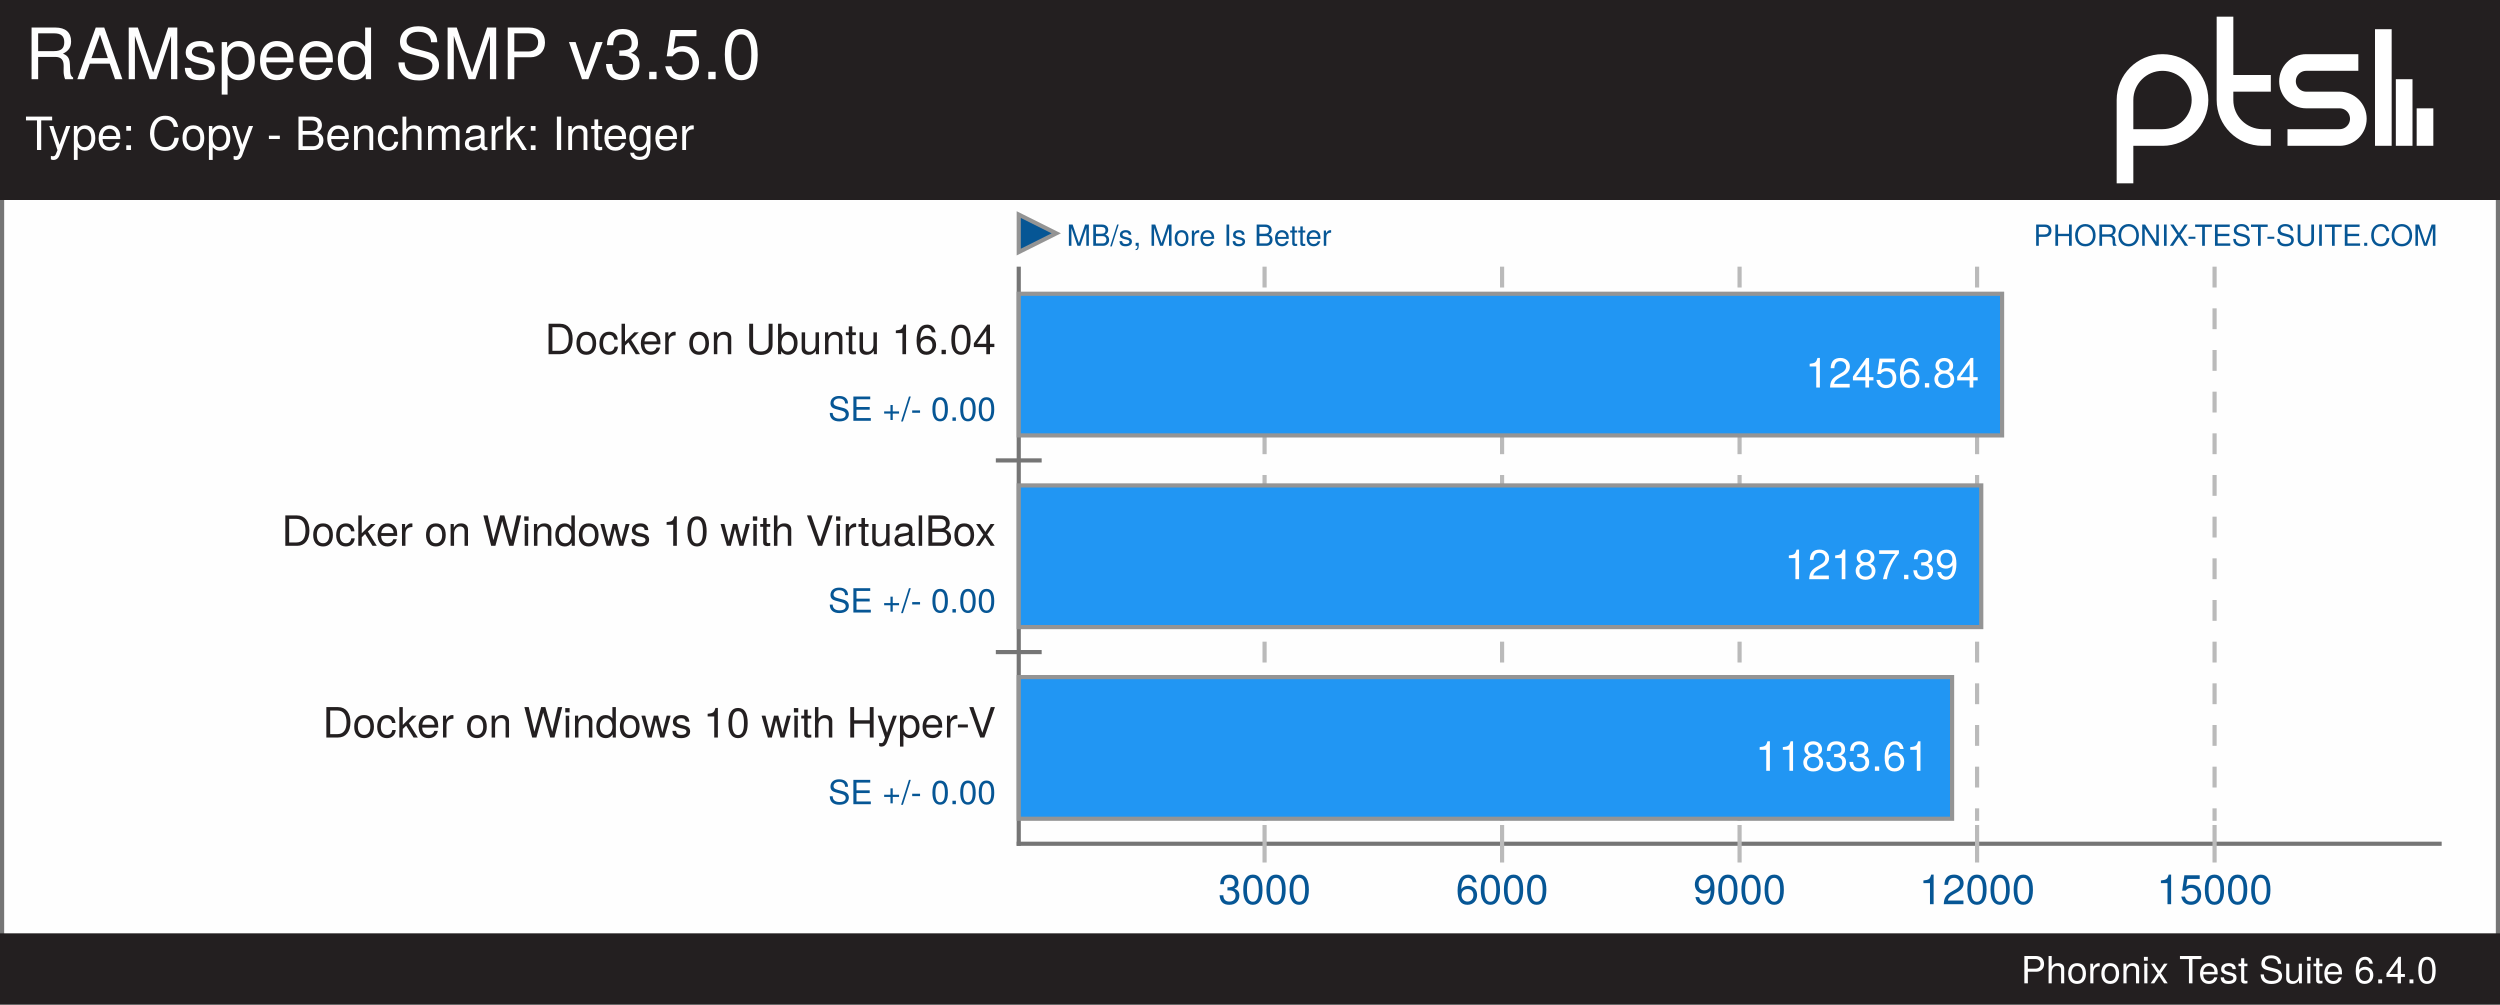
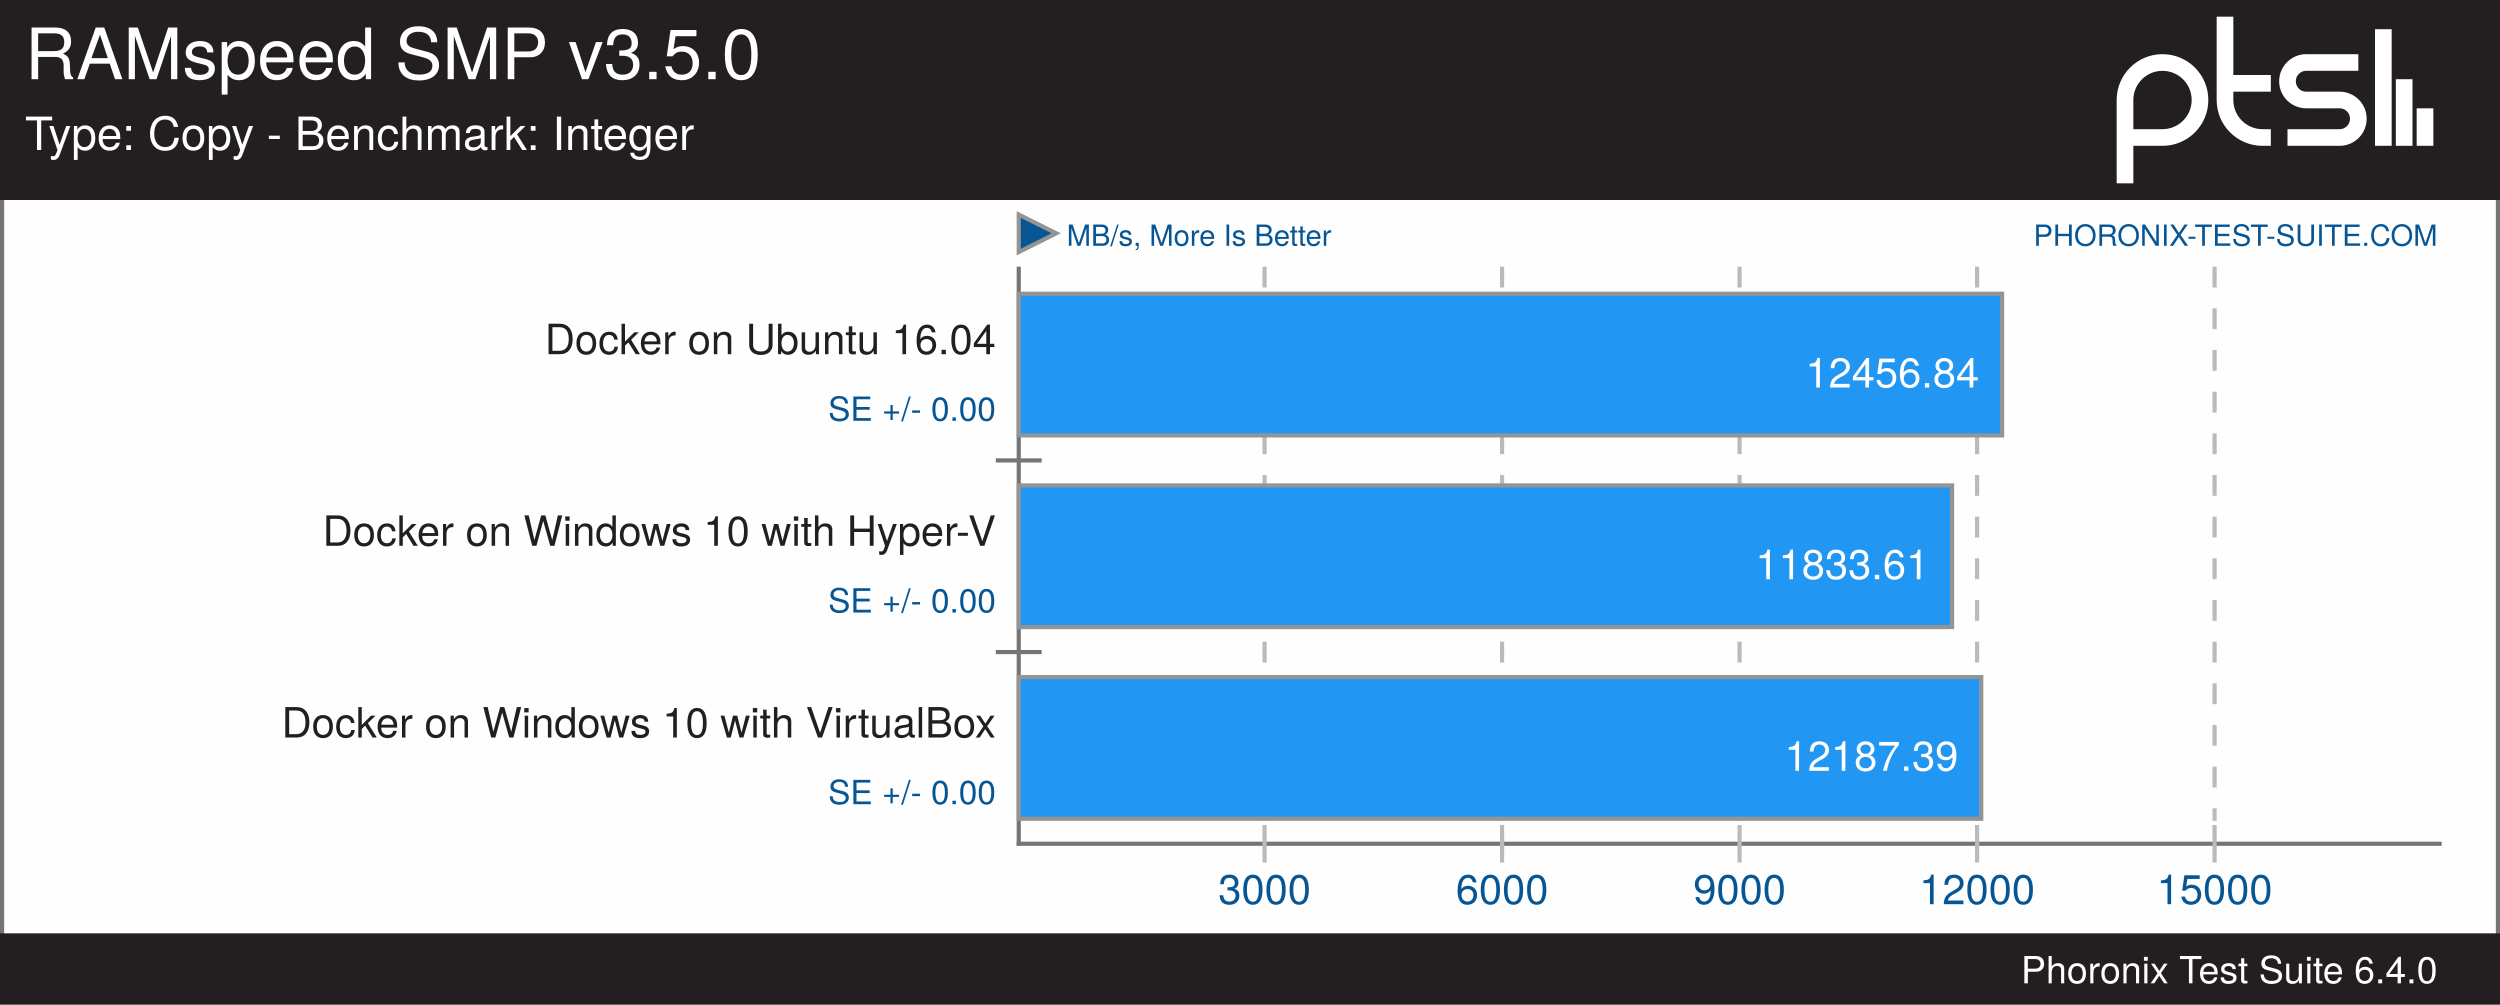
<svg xmlns="http://www.w3.org/2000/svg" xmlns:xlink="http://www.w3.org/1999/xlink" version="1.1" font-family="sans-serif, droid-sans, helvetica, verdana, tahoma" viewbox="0 0 600 241" width="600" height="241" preserveAspectRatio="xMinYMin meet">
  <rect x="0" y="0" width="600" height="241" fill="#FEFEFE" stroke="#757575" stroke-width="2" />
  <g stroke="#757575" stroke-width="1">
    <line x1="244.5" y1="64" x2="244.5" y2="203" />
    <line x1="244" y1="202.5" x2="586" y2="202.5" />
  </g>
  <a xlink:href="http://www.phoronix-test-suite.com/" xlink:show="new">
    <text x="585" y="59" font-size="7" fill="#065695" text-anchor="end" xlink:show="new">PHORONIX-TEST-SUITE.COM</text>
  </a>
  <polygon points="253.5,56 244.5,60.5 244.5,51.5" fill="#065695" stroke="#949494" stroke-width="1" />
  <text x="256" y="59" font-size="7" fill="#065695" text-anchor="start">MB/s, More Is Better</text>
  <rect x="0" y="0" width="600" height="48" fill="#231f20" />
  <a xlink:href="http://openbenchmarking.org/test/pts/ramspeed-1.4.0" xlink:show="new">
    <text x="6" y="19" font-size="17" fill="#FEFEFE" text-anchor="start" xlink:show="new">RAMspeed SMP v3.5.0</text>
  </a>
  <text x="6" y="36" font-size="11" fill="#FEFEFE" text-anchor="start">Type: Copy - Benchmark: Integer</text>
  <path d="m74 22v9m-5-16v16m-5-28v28m-23-2h12.5c2.485 0 4.5-2.015 4.5-4.5s-2.015-4.5-4.5-4.5h-8c-2.485 0-4.5-2.015-4.5-4.5s2.015-4.5 4.5-4.5h12.5m-21 5h-11m11 13h-2c-4.971 0-9-4.029-9-9v-20m-24 40v-20c0-4.971 4.029-9 9-9 4.971 0 9 4.029 9 9s-4.029 9-9 9h-9" stroke="#ffffff" stroke-width="4" fill="none" transform="translate(508,4)" />
  <line x1="244.5" y1="110" x2="244.5" y2="191" stroke="#757575" stroke-width="11" stroke-dasharray="1,45" />
  <g font-size="10" fill="#231f20">
    <text x="239" y="85" text-anchor="end">Docker on Ubuntu 16.04</text>
-     <text x="239" y="131" text-anchor="end">Docker on Windows 10 with VirtualBox</text>
-     <text x="239" y="177" text-anchor="end">Docker on Windows 10 with Hyper-V</text>
+     <text x="239" y="131" text-anchor="end">Docker on Windows 10 with Hyper-V</text>
+     <text x="239" y="177" text-anchor="end">Docker on Windows 10 with VirtualBox</text>
  </g>
  <g font-size="10" fill="#065695" text-anchor="middle">
    <text x="303.5" y="217">3000</text>
    <text x="360.5" y="217">6000</text>
    <text x="417.5" y="217">9000</text>
    <text x="474.5" y="217">12000</text>
    <text x="531.5" y="217">15000</text>
  </g>
  <g stroke="#BABABA" stroke-width="1">
    <line x1="303.5" y1="64" x2="303.5" y2="197" stroke-dasharray="5,5" />
    <line x1="303.5" y1="198" x2="303.5" y2="207" />
    <line x1="360.5" y1="64" x2="360.5" y2="197" stroke-dasharray="5,5" />
    <line x1="360.5" y1="198" x2="360.5" y2="207" />
    <line x1="417.5" y1="64" x2="417.5" y2="197" stroke-dasharray="5,5" />
    <line x1="417.5" y1="198" x2="417.5" y2="207" />
    <line x1="474.5" y1="64" x2="474.5" y2="197" stroke-dasharray="5,5" />
    <line x1="474.5" y1="198" x2="474.5" y2="207" />
    <line x1="531.5" y1="64" x2="531.5" y2="197" stroke-dasharray="5,5" />
    <line x1="531.5" y1="198" x2="531.5" y2="207" />
  </g>
  <g stroke="#949494" stroke-width="1">
    <rect x="244.5" y="70.5" height="34" width="236" fill="#2196f3" xlink:title="Docker on Ubuntu 16.04: 12456.84" />
-     <rect x="244.5" y="116.5" height="34" width="231" fill="#2196f3" xlink:title="Docker on Windows 10 with VirtualBox: 12187.39" />
-     <rect x="244.5" y="162.5" height="34" width="224" fill="#2196f3" xlink:title="Docker on Windows 10 with Hyper-V: 11833.61" />
+     <rect x="244.5" y="116.5" height="34" width="224" fill="#2196f3" xlink:title="Docker on Windows 10 with Hyper-V: 11833.61" />
+     <rect x="244.5" y="162.5" height="34" width="231" fill="#2196f3" xlink:title="Docker on Windows 10 with VirtualBox: 12187.39" />
  </g>
  <g font-size="8" fill="#065695" text-anchor="end">
    <text y="101" x="239">SE +/- 0.00</text>
    <text y="147" x="239">SE +/- 0.00</text>
    <text y="193" x="239">SE +/- 0.00</text>
  </g>
  <g font-size="10" fill="#FFFFFF">
    <text x="475" y="93" text-anchor="end">12456.84</text>
-     <text x="470" y="139" text-anchor="end">12187.39</text>
-     <text x="463" y="185" text-anchor="end">11833.61</text>
+     <text x="463" y="139" text-anchor="end">11833.61</text>
+     <text x="470" y="185" text-anchor="end">12187.39</text>
  </g>
  <rect x="0" y="224" width="600" height="17" fill="#231f20" />
  <a xlink:href="http://www.phoronix-test-suite.com/" xlink:show="new">
    <text x="585" y="236" font-size="9" fill="#FEFEFE" text-anchor="end" xlink:show="new">Phoronix Test Suite 6.4.0</text>
  </a>
</svg>
